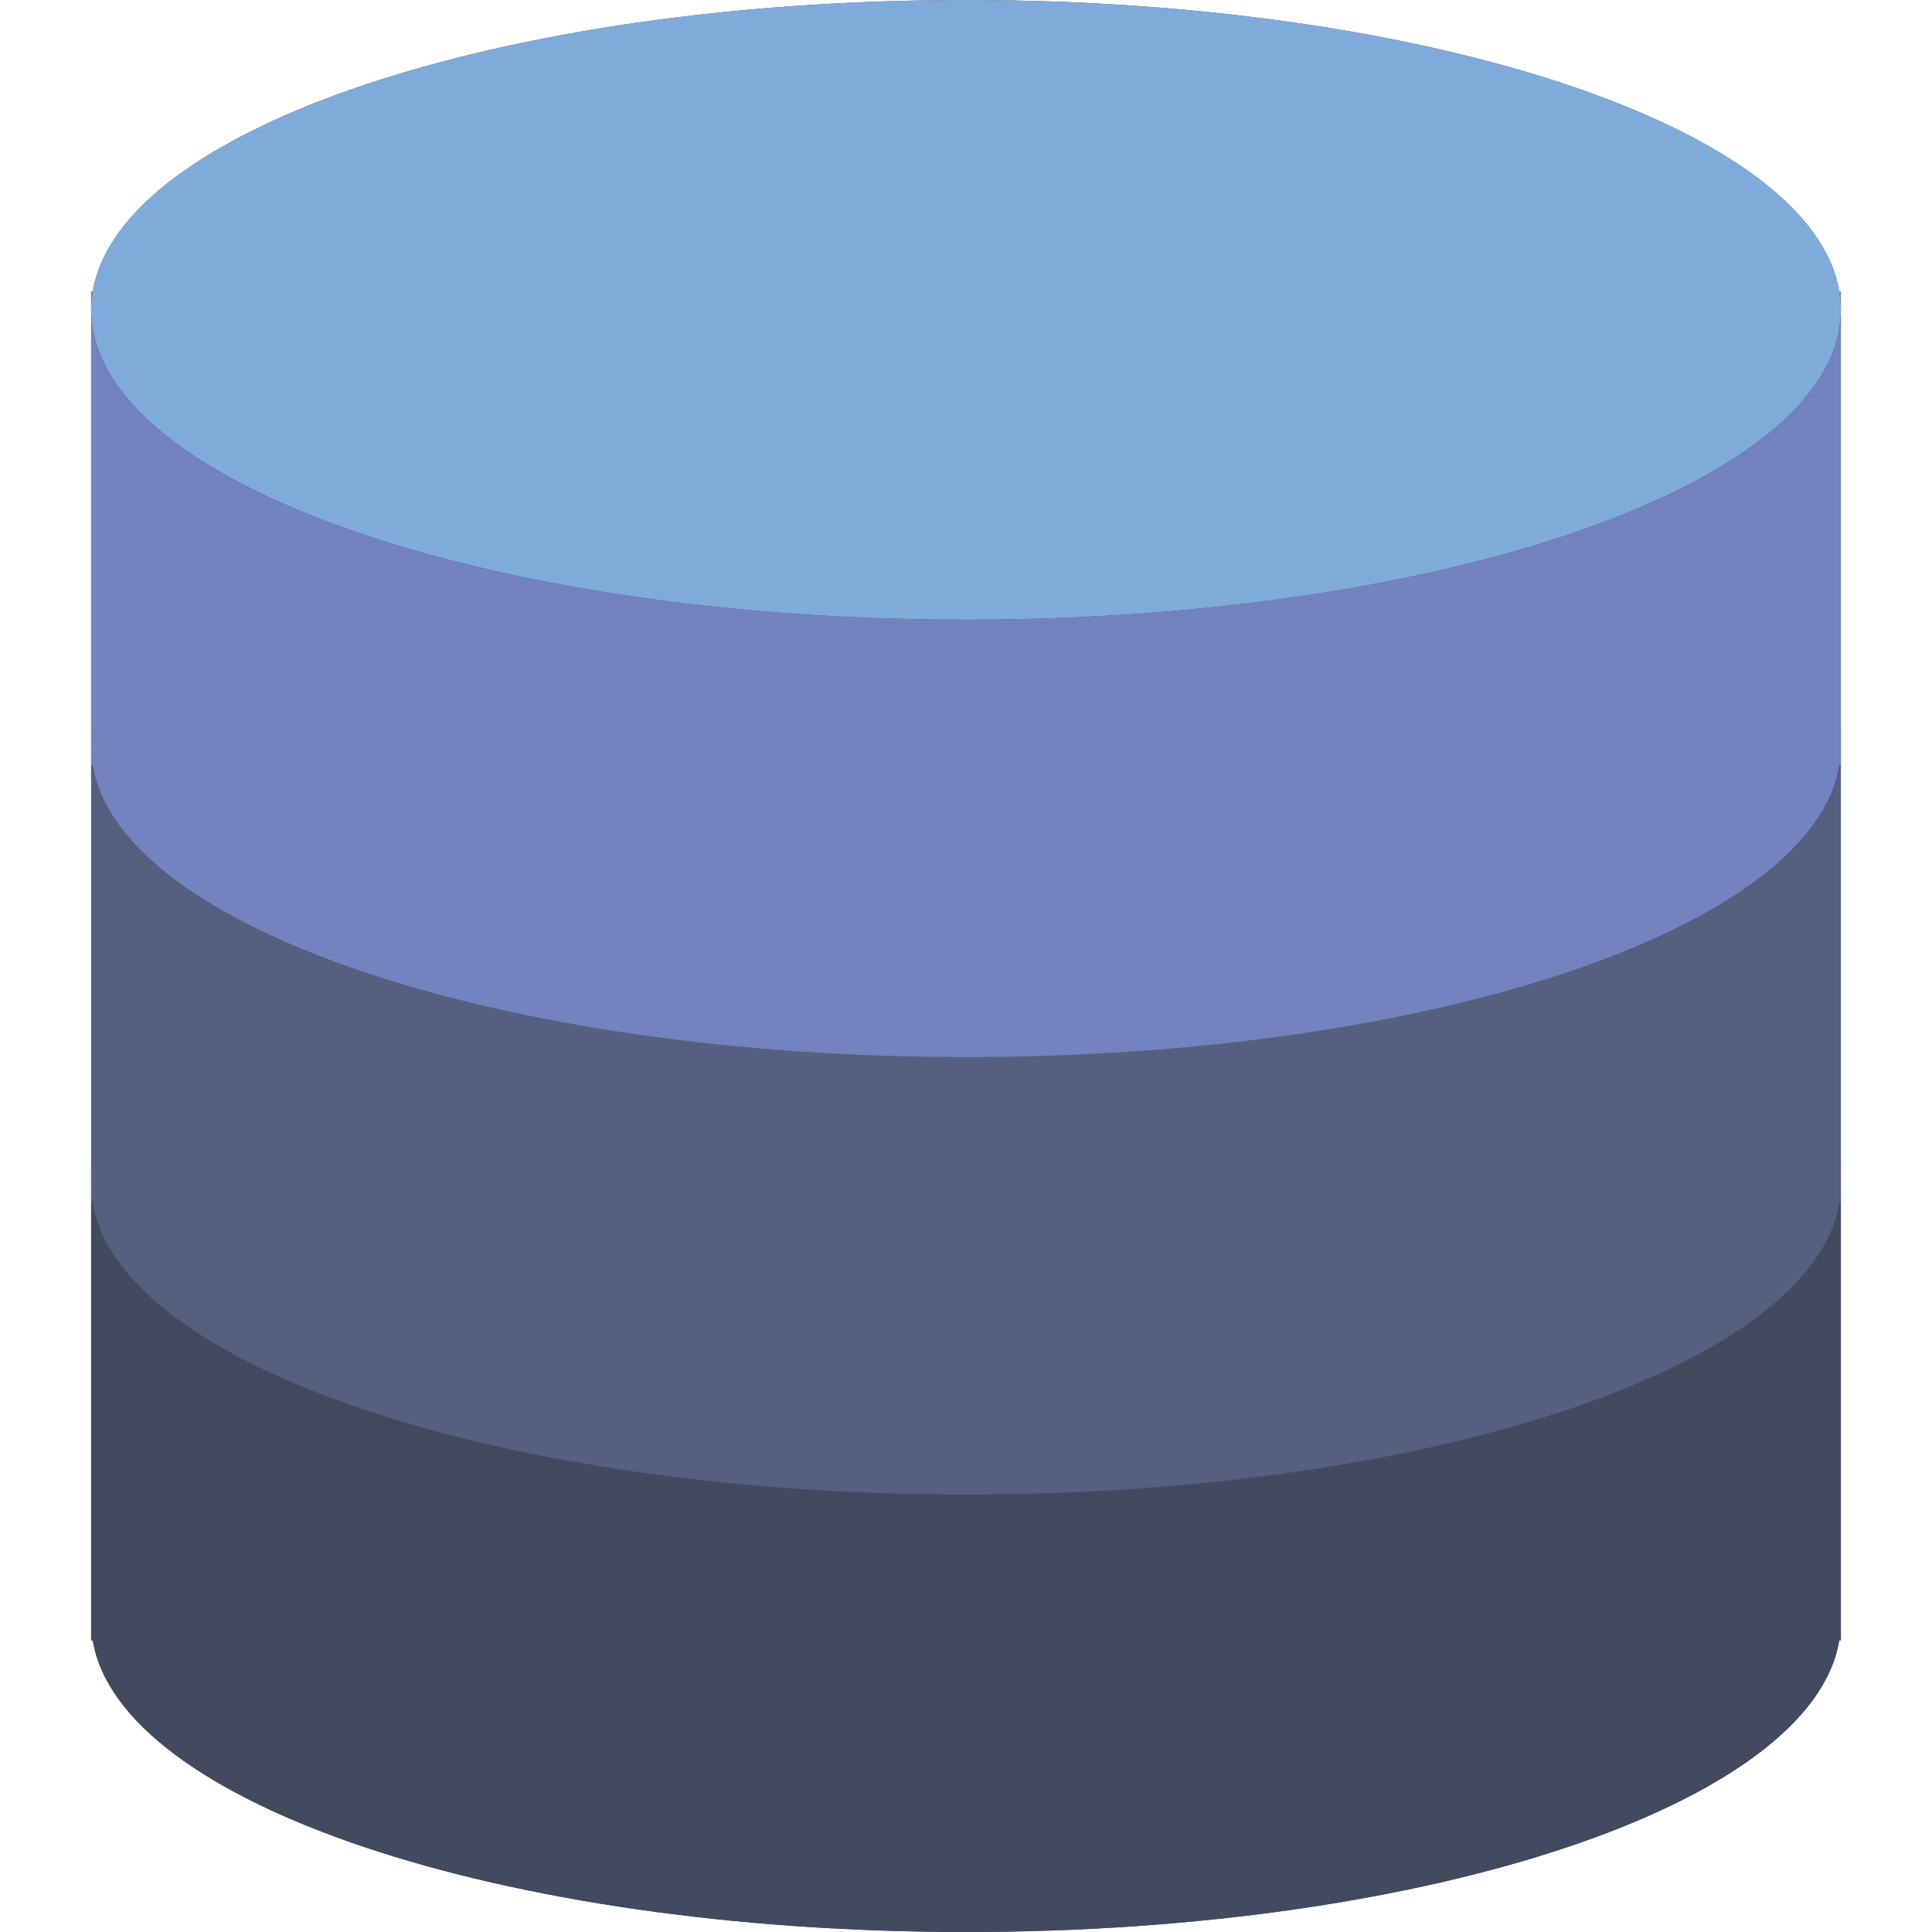
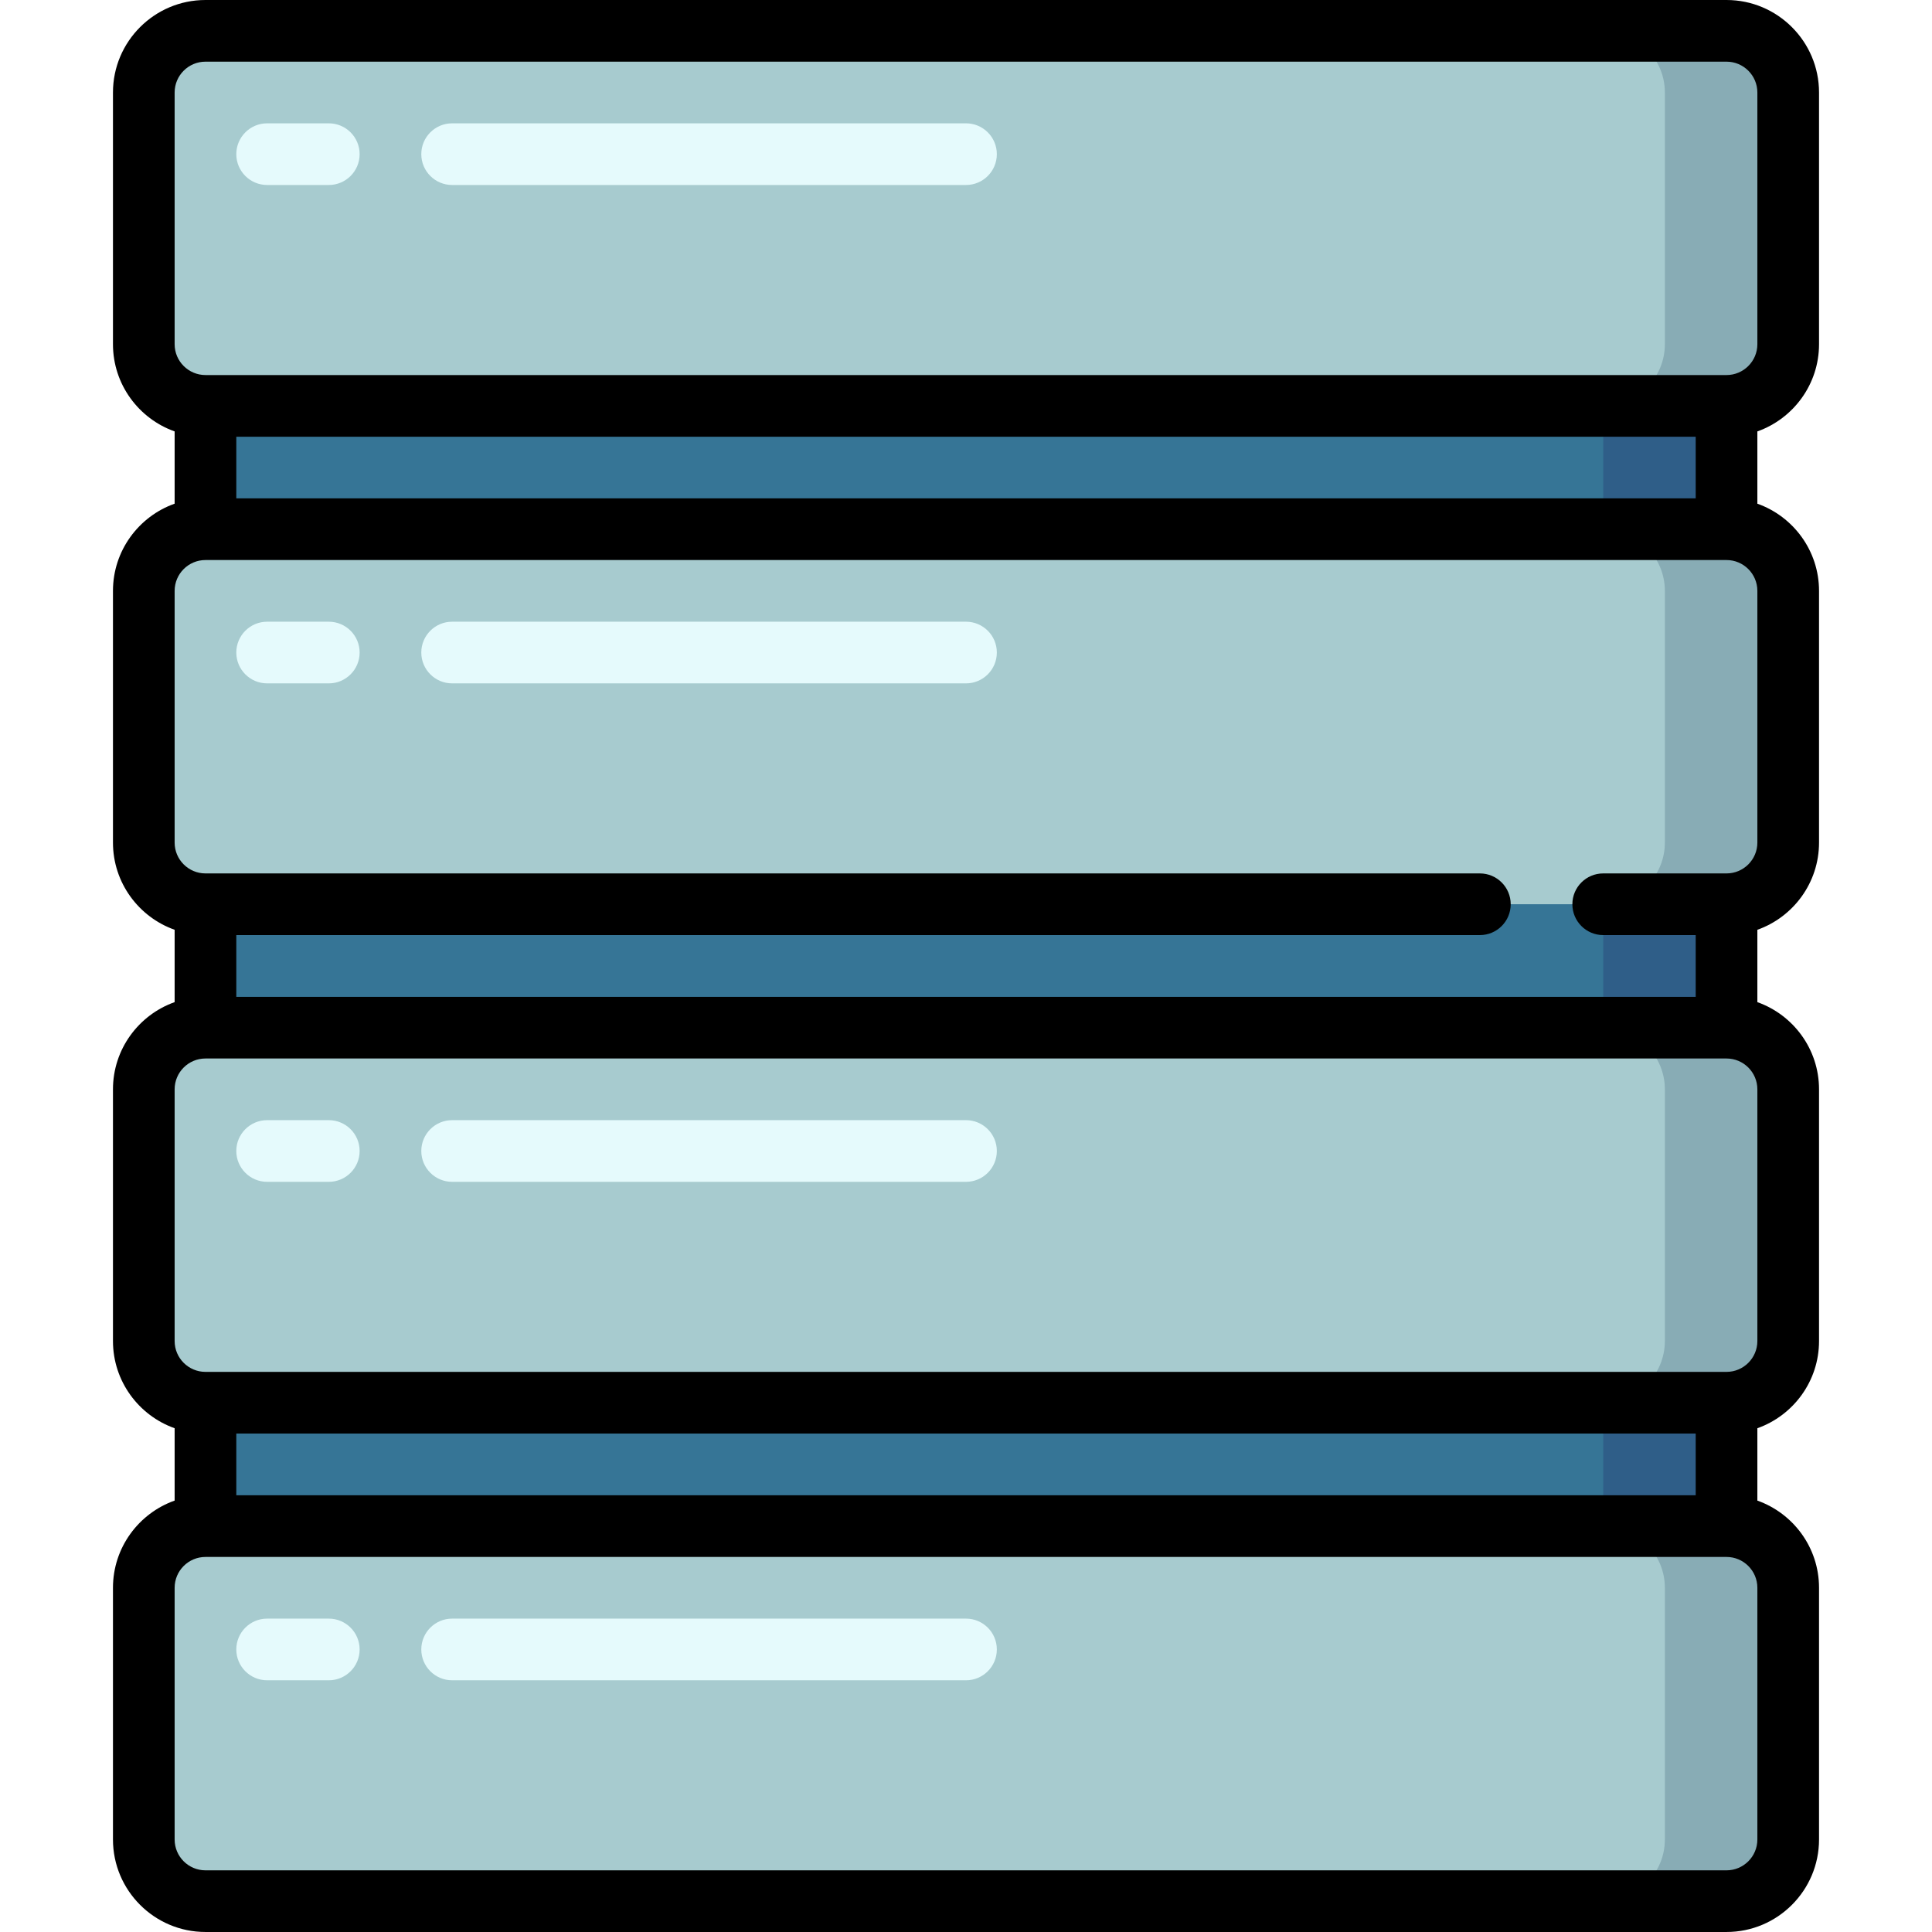
- <svg xmlns="http://www.w3.org/2000/svg" height="800px" width="800px" version="1.1" id="Capa_1" viewBox="0 0 53 53" xml:space="preserve">
-   <path style="fill:#424A60;" d="M50.455,8L50.455,8C49.724,3.538,39.281,0,26.5,0S3.276,3.538,2.545,8l0,0H2.5v0.5V20v0.5V21v11v0.5  V33v12h0.045c0.731,4.461,11.175,8,23.955,8s23.224-3.539,23.955-8H50.5V33v-0.5V32V21v-0.5V20V8.5V8H50.455z" />
+ <svg xmlns="http://www.w3.org/2000/svg" version="1.1" id="Layer_1" viewBox="0 0 512 512" xml:space="preserve">
+   <rect x="403.076" y="85.773" style="fill:#2F5E88;" width="54.473" height="340.433" />
+   <rect x="54.451" y="85.773" style="fill:#367596;" width="370.415" height="340.433" />
  <g>
-     <path style="fill:#424A60;" d="M26.5,41c-13.255,0-24-3.806-24-8.5V45h0.045c0.731,4.461,11.175,8,23.955,8s23.224-3.539,23.955-8   H50.5V32.5C50.5,37.194,39.755,41,26.5,41z" />
-     <path style="fill:#424A60;" d="M2.5,32v0.5c0-0.168,0.018-0.334,0.045-0.5H2.5z" />
-     <path style="fill:#424A60;" d="M50.455,32c0.027,0.166,0.045,0.332,0.045,0.5V32H50.455z" />
+     <path style="fill:#88ACB5;" d="M457.549,8.171h-32.684v99.391h32.684c8.988,0,16.342-7.354,16.342-16.342V24.513   C473.891,15.525,466.537,8.171,457.549,8.171z" />
+     <path style="fill:#88ACB5;" d="M457.549,140.245h-32.684v99.391h32.684c8.988,0,16.342-7.354,16.342-16.342v-66.707   C473.891,147.599,466.537,140.245,457.549,140.245z" />
+   </g>
+   <path style="fill:#A7CBCF;" d="M441.207,156.587v66.707c0,8.988-7.354,16.342-16.342,16.342H54.451  c-8.988,0-16.342-7.354-16.342-16.342v-66.707c0-8.988,7.354-16.342,16.342-16.342h370.414  C433.853,140.245,441.207,147.599,441.207,156.587z" />
+   <g>
+     <path style="fill:#88ACB5;" d="M457.549,272.342h-32.684v99.391h32.684c8.988,0,16.342-7.354,16.342-16.342v-66.707   C473.891,279.696,466.537,272.342,457.549,272.342z" />
+     <path style="fill:#88ACB5;" d="M457.549,404.438h-32.684v99.391h32.684c8.988,0,16.342-7.354,16.342-16.342V420.78   C473.891,411.792,466.537,404.438,457.549,404.438z" />
  </g>
  <g>
-     <path style="fill:#556080;" d="M26.5,29c-13.255,0-24-3.806-24-8.5V33h0.045c0.731,4.461,11.175,8,23.955,8s23.224-3.539,23.955-8   H50.5V20.5C50.5,25.194,39.755,29,26.5,29z" />
-     <path style="fill:#556080;" d="M2.5,20v0.5c0-0.168,0.018-0.334,0.045-0.5H2.5z" />
-     <path style="fill:#556080;" d="M50.455,20c0.027,0.166,0.045,0.332,0.045,0.5V20H50.455z" />
+     <path style="fill:#A7CBCF;" d="M441.207,288.684v66.707c0,8.988-7.354,16.342-16.342,16.342H54.451   c-8.988,0-16.342-7.354-16.342-16.342v-66.707c0-8.988,7.354-16.342,16.342-16.342h370.414   C433.853,272.342,441.207,279.696,441.207,288.684z" />
+     <path style="fill:#A7CBCF;" d="M441.207,420.78v66.707c0,8.988-7.354,16.342-16.342,16.342H54.451   c-8.988,0-16.342-7.354-16.342-16.342V420.78c0-8.988,7.354-16.342,16.342-16.342h370.414   C433.853,404.438,441.207,411.792,441.207,420.78z" />
+     <path style="fill:#A7CBCF;" d="M441.207,24.513V91.22c0,8.988-7.354,16.342-16.342,16.342H54.451   c-8.988,0-16.342-7.354-16.342-16.342V24.513c0-8.988,7.354-16.342,16.342-16.342h370.414   C433.853,8.171,441.207,15.525,441.207,24.513z" />
  </g>
-   <ellipse style="fill:#7FABDA;" cx="26.5" cy="8.5" rx="24" ry="8.5" />
  <g>
-     <path style="fill:#7383BF;" d="M26.5,17c-13.255,0-24-3.806-24-8.5V21h0.045c0.731,4.461,11.175,8,23.955,8s23.224-3.539,23.955-8   H50.5V8.5C50.5,13.194,39.755,17,26.5,17z" />
-     <path style="fill:#7383BF;" d="M2.5,8v0.5c0-0.168,0.018-0.334,0.045-0.5H2.5z" />
-     <path style="fill:#7383BF;" d="M50.455,8C50.482,8.166,50.5,8.332,50.5,8.5V8H50.455z" />
+     <path style="fill:#E5FAFC;" d="M256,49.025H119.818c-4.513,0-8.171-3.658-8.171-8.171s3.658-8.171,8.171-8.171H256   c4.513,0,8.171,3.658,8.171,8.171S260.512,49.025,256,49.025z" />
+     <path style="fill:#E5FAFC;" d="M87.135,49.025H70.793c-4.513,0-8.171-3.658-8.171-8.171s3.658-8.171,8.171-8.171h16.342   c4.513,0,8.171,3.658,8.171,8.171S91.647,49.025,87.135,49.025z" />
+     <path style="fill:#E5FAFC;" d="M256,181.1H119.818c-4.513,0-8.171-3.658-8.171-8.171c0-4.513,3.658-8.171,8.171-8.171H256   c4.513,0,8.171,3.658,8.171,8.171C264.171,177.442,260.512,181.1,256,181.1z" />
+     <path style="fill:#E5FAFC;" d="M87.135,181.1H70.793c-4.513,0-8.171-3.658-8.171-8.171c0-4.513,3.658-8.171,8.171-8.171h16.342   c4.513,0,8.171,3.658,8.171,8.171C95.305,177.442,91.647,181.1,87.135,181.1z" />
+     <path style="fill:#E5FAFC;" d="M256,313.196H119.818c-4.513,0-8.171-3.658-8.171-8.171s3.658-8.171,8.171-8.171H256   c4.513,0,8.171,3.658,8.171,8.171S260.512,313.196,256,313.196z" />
+     <path style="fill:#E5FAFC;" d="M87.135,313.196H70.793c-4.513,0-8.171-3.658-8.171-8.171s3.658-8.171,8.171-8.171h16.342   c4.513,0,8.171,3.658,8.171,8.171S91.647,313.196,87.135,313.196z" />
+     <path style="fill:#E5FAFC;" d="M256,445.293H119.818c-4.513,0-8.171-3.658-8.171-8.171c0-4.513,3.658-8.171,8.171-8.171H256   c4.513,0,8.171,3.658,8.171,8.171C264.171,441.634,260.512,445.293,256,445.293z" />
+     <path style="fill:#E5FAFC;" d="M87.135,445.293H70.793c-4.513,0-8.171-3.658-8.171-8.171c0-4.513,3.658-8.171,8.171-8.171h16.342   c4.513,0,8.171,3.658,8.171,8.171C95.305,441.634,91.647,445.293,87.135,445.293z" />
  </g>
+   <path d="M482.062,91.22V24.513C482.062,10.996,471.066,0,457.549,0H54.451C40.934,0,29.938,10.996,29.938,24.513V91.22  c0,10.653,6.832,19.734,16.342,23.107v19.153c-9.51,3.373-16.342,12.455-16.342,23.107v66.707c0,10.653,6.832,19.734,16.342,23.107  v19.174c-9.51,3.373-16.342,12.455-16.342,23.107v66.707c0,10.653,6.832,19.734,16.342,23.107v19.174  c-9.51,3.373-16.342,12.455-16.342,23.107v66.707c0,13.517,10.996,24.513,24.513,24.513h403.098  c13.517,0,24.513-10.996,24.513-24.513V420.78c0-10.653-6.832-19.734-16.342-23.107v-19.174c9.51-3.373,16.342-12.455,16.342-23.107  v-66.707c0-10.653-6.832-19.734-16.342-23.107v-19.174c9.51-3.373,16.342-12.455,16.342-23.107v-66.707  c0-10.653-6.832-19.734-16.342-23.107v-19.153C475.23,110.954,482.062,101.873,482.062,91.22z M46.28,24.513  c0-4.506,3.665-8.171,8.171-8.171h403.098c4.506,0,8.171,3.665,8.171,8.171V91.22c0,4.506-3.665,8.171-8.171,8.171H54.451  c-4.506,0-8.171-3.665-8.171-8.171L46.28,24.513L46.28,24.513z M62.622,132.075v-16.342h386.756v16.342H62.622z M62.622,396.267  v-16.364h386.756v16.364H62.622z M465.72,487.487c0,4.506-3.665,8.171-8.171,8.171H54.451c-4.506,0-8.171-3.665-8.171-8.171V420.78  c0-4.506,3.665-8.171,8.171-8.171h403.098c4.506,0,8.171,3.665,8.171,8.171V487.487z M465.72,355.391  c0,4.506-3.665,8.171-8.171,8.171H54.451c-4.506,0-8.171-3.665-8.171-8.171v-66.707c0-4.506,3.665-8.171,8.171-8.171h403.098  c4.506,0,8.171,3.665,8.171,8.171V355.391z M465.72,223.295c0,4.506-3.665,8.171-8.171,8.171h-32.684  c-4.513,0-8.171,3.658-8.171,8.171c0,4.513,3.658,8.171,8.171,8.171h24.513v16.364H62.622v-16.364h329.56  c4.513,0,8.171-3.658,8.171-8.171c0-4.513-3.658-8.171-8.171-8.171H54.451c-4.506,0-8.171-3.665-8.171-8.171v-66.707  c0-4.506,3.665-8.171,8.171-8.171h403.098c4.506,0,8.171,3.665,8.171,8.171V223.295z" />
</svg>
